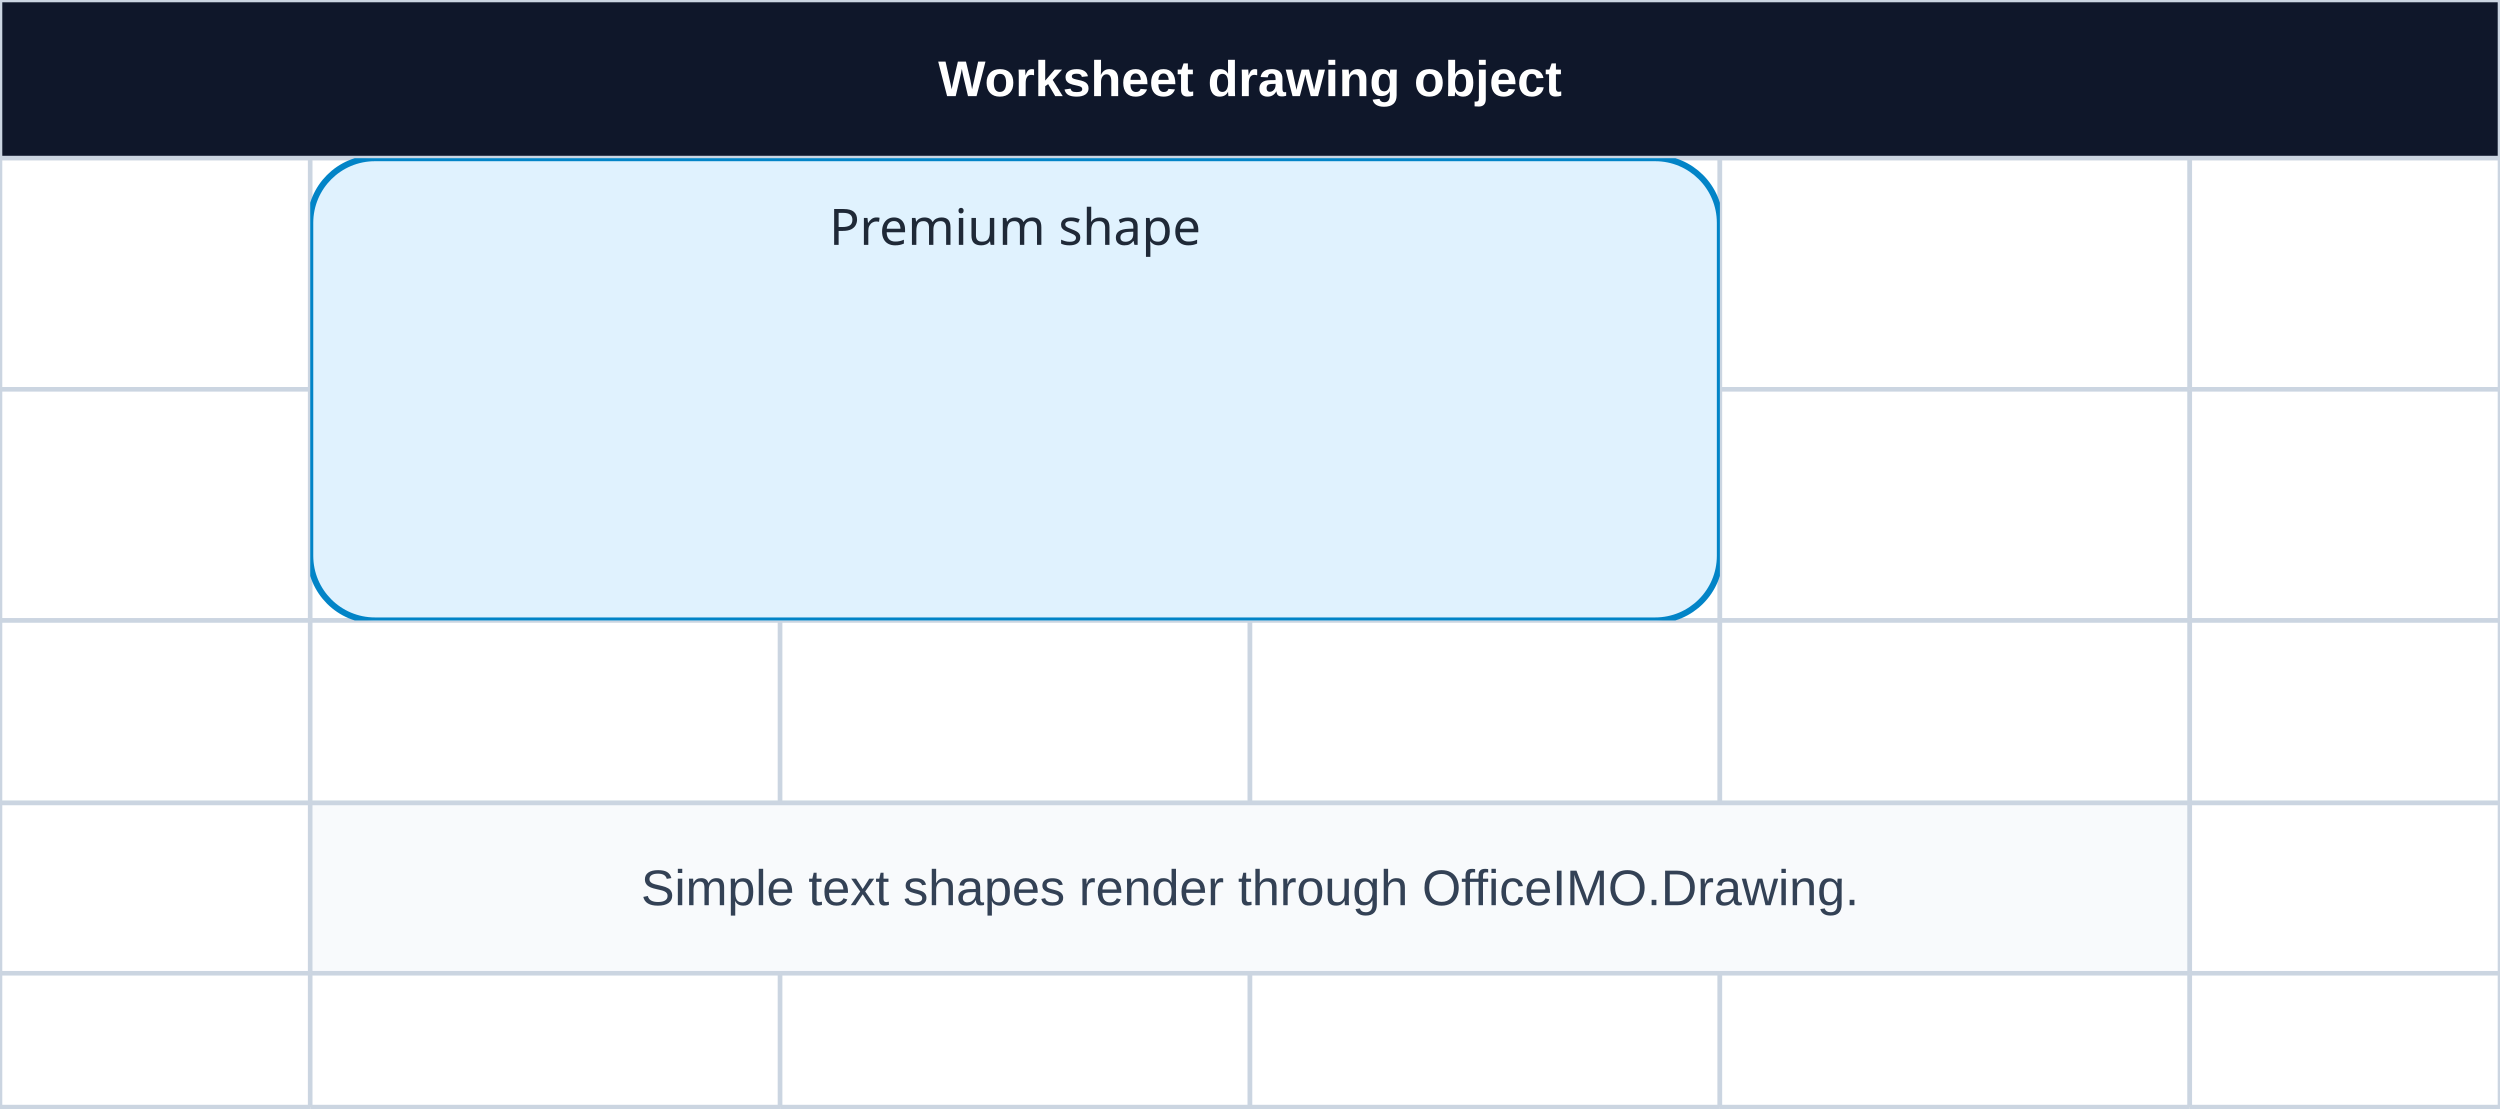
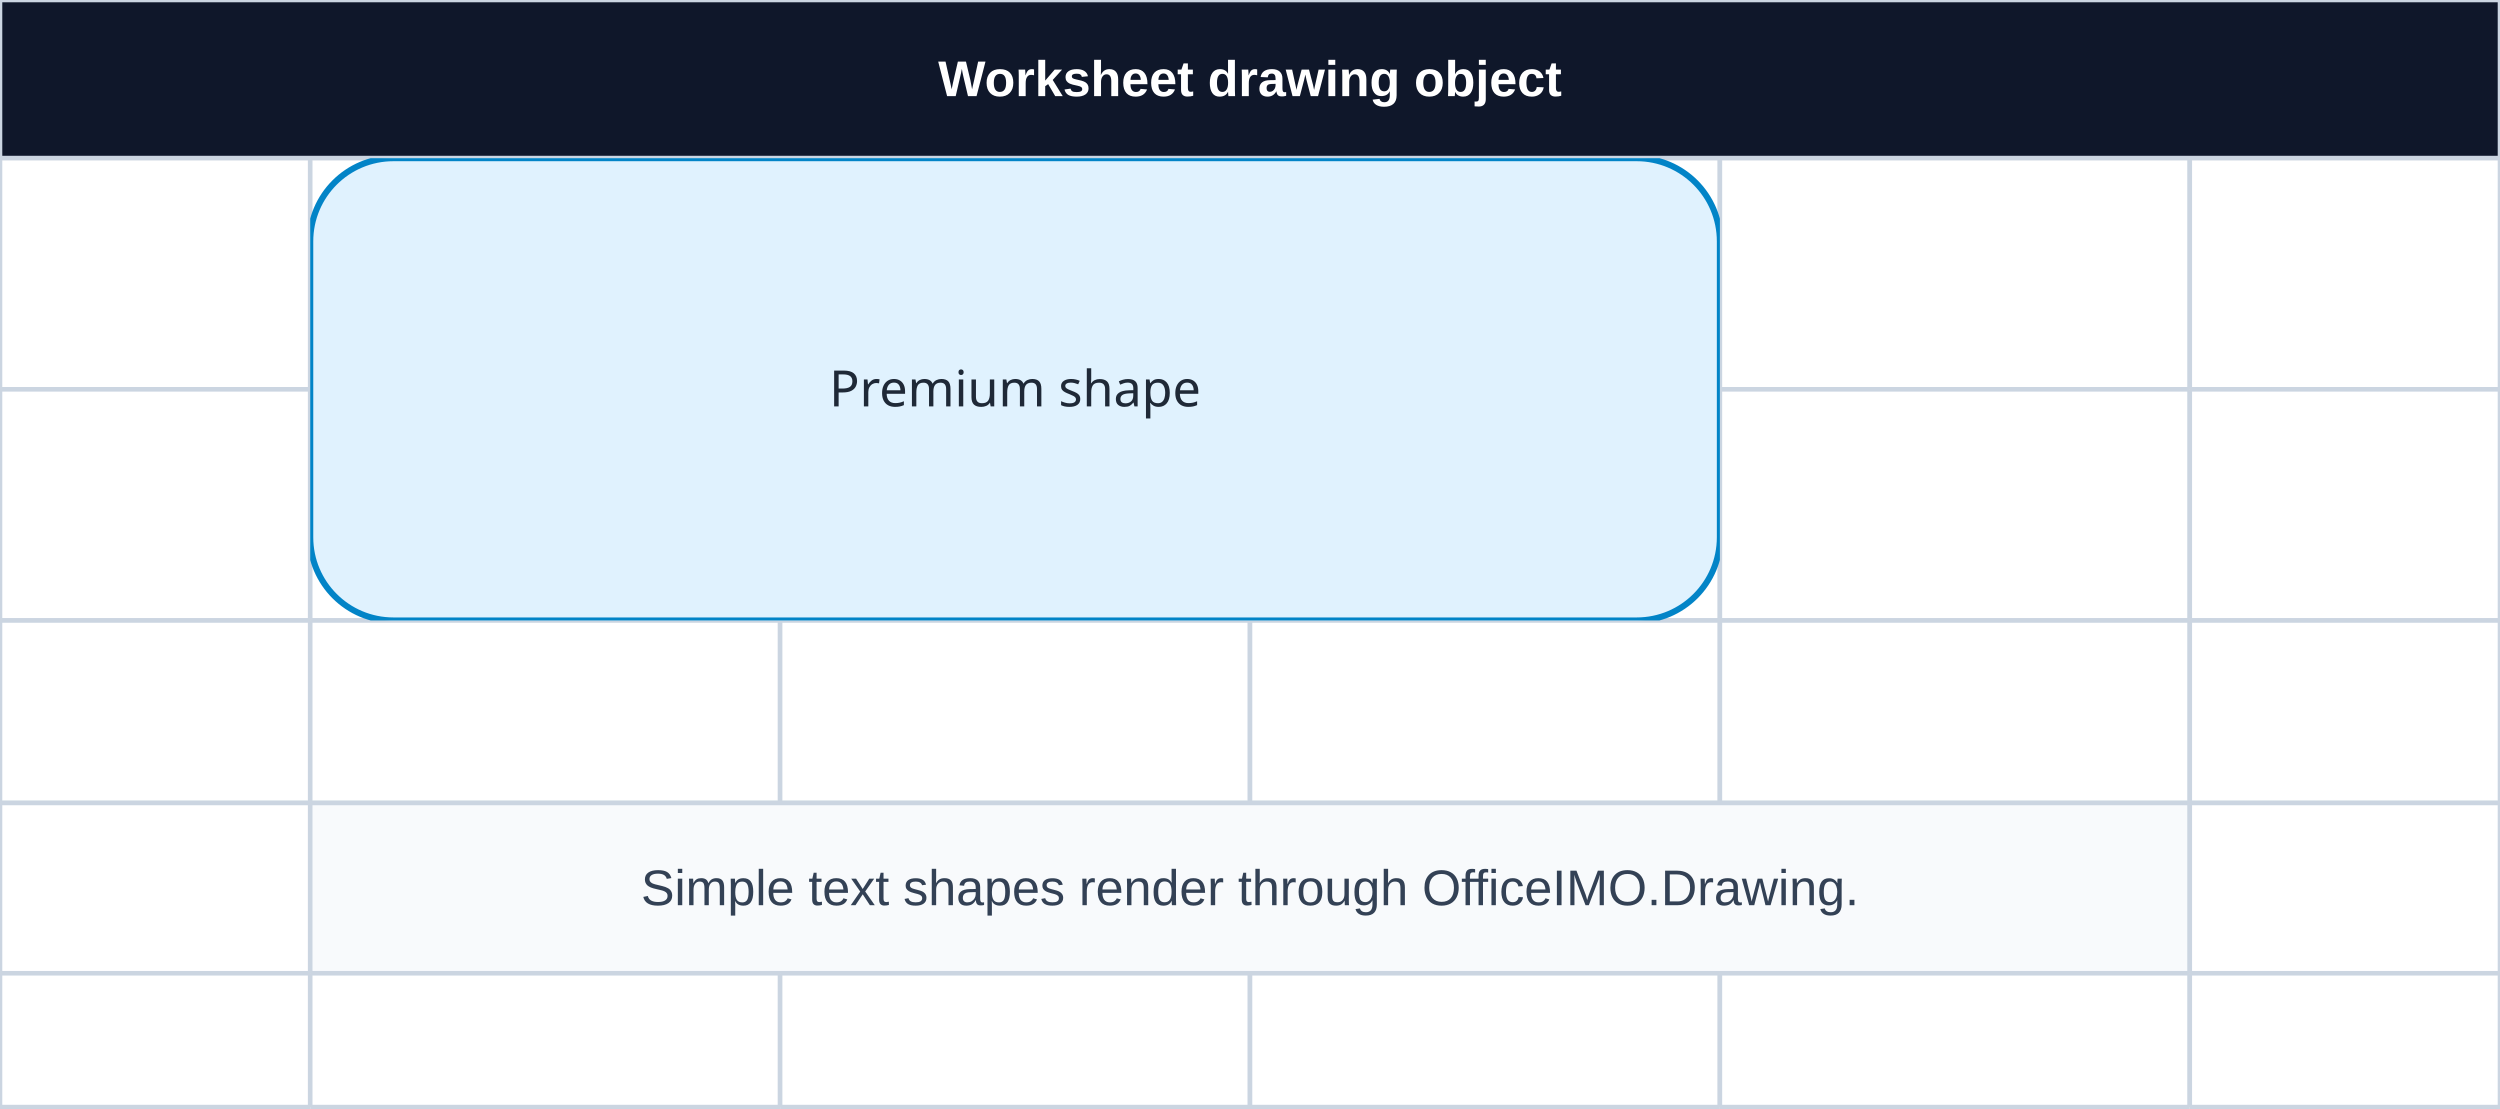
<svg xmlns="http://www.w3.org/2000/svg" width="1096" height="486" viewBox="0 0 1096 486">
  <rect x="0" y="0" width="1096" height="486" fill="#FFFFFF" />
  <rect x="0" y="0" width="1096" height="69.34" fill="#0F172A" />
  <line x1="0" y1="0" x2="1096" y2="0" stroke="#CBD5E1" stroke-width="2" />
  <line x1="1096" y1="0" x2="1096" y2="69.34" stroke="#CBD5E1" stroke-width="2" />
  <line x1="0" y1="69.34" x2="1096" y2="69.34" stroke="#CBD5E1" stroke-width="2" />
  <line x1="0" y1="0" x2="0" y2="69.34" stroke="#CBD5E1" stroke-width="2" />
  <clipPath id="xl-text-1-1">
    <rect x="0" y="0" width="1096" height="69.34" />
  </clipPath>
  <g clip-path="url(#xl-text-1-1)">
    <text x="548" y="42.15" fill="#FFFFFF" font-family="Calibri, Arial, sans-serif" font-size="22" text-anchor="middle" font-weight="700">Worksheet drawing object</text>
  </g>
  <rect x="0" y="69.34" width="136" height="101.34" fill="#FFFFFF" />
  <line x1="0" y1="69.34" x2="136" y2="69.34" stroke="#CBD5E1" stroke-width="2" />
  <line x1="136" y1="69.34" x2="136" y2="170.68" stroke="#CBD5E1" stroke-width="2" />
  <line x1="0" y1="170.68" x2="136" y2="170.68" stroke="#CBD5E1" stroke-width="2" />
  <line x1="0" y1="69.34" x2="0" y2="170.68" stroke="#CBD5E1" stroke-width="2" />
  <rect x="136" y="69.34" width="206" height="101.34" fill="#FFFFFF" />
  <line x1="136" y1="69.34" x2="342" y2="69.34" stroke="#CBD5E1" stroke-width="2" />
  <line x1="342" y1="69.34" x2="342" y2="170.68" stroke="#CBD5E1" stroke-width="2" />
  <line x1="136" y1="170.68" x2="342" y2="170.68" stroke="#CBD5E1" stroke-width="2" />
  <line x1="136" y1="69.34" x2="136" y2="170.68" stroke="#CBD5E1" stroke-width="2" />
  <rect x="342" y="69.34" width="206" height="101.34" fill="#FFFFFF" />
  <line x1="342" y1="69.34" x2="548" y2="69.34" stroke="#CBD5E1" stroke-width="2" />
  <line x1="548" y1="69.34" x2="548" y2="170.68" stroke="#CBD5E1" stroke-width="2" />
  <line x1="342" y1="170.68" x2="548" y2="170.68" stroke="#CBD5E1" stroke-width="2" />
  <line x1="342" y1="69.34" x2="342" y2="170.68" stroke="#CBD5E1" stroke-width="2" />
  <rect x="548" y="69.34" width="206" height="101.34" fill="#FFFFFF" />
  <line x1="548" y1="69.34" x2="754" y2="69.34" stroke="#CBD5E1" stroke-width="2" />
  <line x1="754" y1="69.34" x2="754" y2="170.68" stroke="#CBD5E1" stroke-width="2" />
  <line x1="548" y1="170.68" x2="754" y2="170.68" stroke="#CBD5E1" stroke-width="2" />
  <line x1="548" y1="69.34" x2="548" y2="170.68" stroke="#CBD5E1" stroke-width="2" />
  <rect x="754" y="69.34" width="206" height="101.34" fill="#FFFFFF" />
  <line x1="754" y1="69.34" x2="960" y2="69.34" stroke="#CBD5E1" stroke-width="2" />
  <line x1="960" y1="69.34" x2="960" y2="170.68" stroke="#CBD5E1" stroke-width="2" />
  <line x1="754" y1="170.68" x2="960" y2="170.68" stroke="#CBD5E1" stroke-width="2" />
  <line x1="754" y1="69.34" x2="754" y2="170.68" stroke="#CBD5E1" stroke-width="2" />
  <rect x="960" y="69.34" width="136" height="101.34" fill="#FFFFFF" />
  <line x1="960" y1="69.34" x2="1096" y2="69.34" stroke="#CBD5E1" stroke-width="2" />
  <line x1="1096" y1="69.34" x2="1096" y2="170.68" stroke="#CBD5E1" stroke-width="2" />
  <line x1="960" y1="170.68" x2="1096" y2="170.68" stroke="#CBD5E1" stroke-width="2" />
  <line x1="960" y1="69.34" x2="960" y2="170.68" stroke="#CBD5E1" stroke-width="2" />
  <rect x="0" y="170.68" width="136" height="101.34" fill="#FFFFFF" />
  <line x1="0" y1="170.68" x2="136" y2="170.68" stroke="#CBD5E1" stroke-width="2" />
  <line x1="136" y1="170.68" x2="136" y2="272.02" stroke="#CBD5E1" stroke-width="2" />
  <line x1="0" y1="272.02" x2="136" y2="272.02" stroke="#CBD5E1" stroke-width="2" />
  <line x1="0" y1="170.68" x2="0" y2="272.02" stroke="#CBD5E1" stroke-width="2" />
  <rect x="136" y="170.68" width="206" height="101.34" fill="#FFFFFF" />
  <line x1="136" y1="170.68" x2="342" y2="170.68" stroke="#CBD5E1" stroke-width="2" />
  <line x1="342" y1="170.68" x2="342" y2="272.02" stroke="#CBD5E1" stroke-width="2" />
  <line x1="136" y1="272.02" x2="342" y2="272.02" stroke="#CBD5E1" stroke-width="2" />
  <line x1="136" y1="170.68" x2="136" y2="272.02" stroke="#CBD5E1" stroke-width="2" />
  <rect x="342" y="170.68" width="206" height="101.34" fill="#FFFFFF" />
  <line x1="342" y1="170.68" x2="548" y2="170.68" stroke="#CBD5E1" stroke-width="2" />
  <line x1="548" y1="170.68" x2="548" y2="272.02" stroke="#CBD5E1" stroke-width="2" />
  <line x1="342" y1="272.02" x2="548" y2="272.02" stroke="#CBD5E1" stroke-width="2" />
  <line x1="342" y1="170.68" x2="342" y2="272.02" stroke="#CBD5E1" stroke-width="2" />
  <rect x="548" y="170.68" width="206" height="101.34" fill="#FFFFFF" />
  <line x1="548" y1="170.68" x2="754" y2="170.68" stroke="#CBD5E1" stroke-width="2" />
  <line x1="754" y1="170.68" x2="754" y2="272.02" stroke="#CBD5E1" stroke-width="2" />
  <line x1="548" y1="272.02" x2="754" y2="272.02" stroke="#CBD5E1" stroke-width="2" />
  <line x1="548" y1="170.68" x2="548" y2="272.02" stroke="#CBD5E1" stroke-width="2" />
  <rect x="754" y="170.68" width="206" height="101.34" fill="#FFFFFF" />
  <line x1="754" y1="170.68" x2="960" y2="170.68" stroke="#CBD5E1" stroke-width="2" />
  <line x1="960" y1="170.68" x2="960" y2="272.02" stroke="#CBD5E1" stroke-width="2" />
  <line x1="754" y1="272.02" x2="960" y2="272.02" stroke="#CBD5E1" stroke-width="2" />
  <line x1="754" y1="170.68" x2="754" y2="272.02" stroke="#CBD5E1" stroke-width="2" />
  <rect x="960" y="170.68" width="136" height="101.34" fill="#FFFFFF" />
  <line x1="960" y1="170.68" x2="1096" y2="170.68" stroke="#CBD5E1" stroke-width="2" />
  <line x1="1096" y1="170.68" x2="1096" y2="272.02" stroke="#CBD5E1" stroke-width="2" />
  <line x1="960" y1="272.02" x2="1096" y2="272.02" stroke="#CBD5E1" stroke-width="2" />
  <line x1="960" y1="170.68" x2="960" y2="272.02" stroke="#CBD5E1" stroke-width="2" />
  <rect x="0" y="272.02" width="136" height="80" fill="#FFFFFF" />
  <line x1="0" y1="272.02" x2="136" y2="272.02" stroke="#CBD5E1" stroke-width="2" />
  <line x1="136" y1="272.02" x2="136" y2="352.02" stroke="#CBD5E1" stroke-width="2" />
  <line x1="0" y1="352.02" x2="136" y2="352.02" stroke="#CBD5E1" stroke-width="2" />
  <line x1="0" y1="272.02" x2="0" y2="352.02" stroke="#CBD5E1" stroke-width="2" />
  <rect x="136" y="272.02" width="206" height="80" fill="#FFFFFF" />
  <line x1="136" y1="272.02" x2="342" y2="272.02" stroke="#CBD5E1" stroke-width="2" />
  <line x1="342" y1="272.02" x2="342" y2="352.02" stroke="#CBD5E1" stroke-width="2" />
  <line x1="136" y1="352.02" x2="342" y2="352.02" stroke="#CBD5E1" stroke-width="2" />
  <line x1="136" y1="272.02" x2="136" y2="352.02" stroke="#CBD5E1" stroke-width="2" />
  <rect x="342" y="272.02" width="206" height="80" fill="#FFFFFF" />
  <line x1="342" y1="272.02" x2="548" y2="272.02" stroke="#CBD5E1" stroke-width="2" />
  <line x1="548" y1="272.02" x2="548" y2="352.02" stroke="#CBD5E1" stroke-width="2" />
  <line x1="342" y1="352.02" x2="548" y2="352.02" stroke="#CBD5E1" stroke-width="2" />
  <line x1="342" y1="272.02" x2="342" y2="352.02" stroke="#CBD5E1" stroke-width="2" />
  <rect x="548" y="272.02" width="206" height="80" fill="#FFFFFF" />
  <line x1="548" y1="272.02" x2="754" y2="272.02" stroke="#CBD5E1" stroke-width="2" />
  <line x1="754" y1="272.02" x2="754" y2="352.02" stroke="#CBD5E1" stroke-width="2" />
  <line x1="548" y1="352.02" x2="754" y2="352.02" stroke="#CBD5E1" stroke-width="2" />
  <line x1="548" y1="272.02" x2="548" y2="352.02" stroke="#CBD5E1" stroke-width="2" />
  <rect x="754" y="272.02" width="206" height="80" fill="#FFFFFF" />
  <line x1="754" y1="272.02" x2="960" y2="272.02" stroke="#CBD5E1" stroke-width="2" />
  <line x1="960" y1="272.02" x2="960" y2="352.02" stroke="#CBD5E1" stroke-width="2" />
  <line x1="754" y1="352.02" x2="960" y2="352.02" stroke="#CBD5E1" stroke-width="2" />
  <line x1="754" y1="272.02" x2="754" y2="352.02" stroke="#CBD5E1" stroke-width="2" />
  <rect x="960" y="272.02" width="136" height="80" fill="#FFFFFF" />
  <line x1="960" y1="272.02" x2="1096" y2="272.02" stroke="#CBD5E1" stroke-width="2" />
  <line x1="1096" y1="272.02" x2="1096" y2="352.02" stroke="#CBD5E1" stroke-width="2" />
  <line x1="960" y1="352.02" x2="1096" y2="352.02" stroke="#CBD5E1" stroke-width="2" />
  <line x1="960" y1="272.02" x2="960" y2="352.02" stroke="#CBD5E1" stroke-width="2" />
  <rect x="0" y="352.02" width="136" height="74.66" fill="#FFFFFF" />
  <line x1="0" y1="352.02" x2="136" y2="352.02" stroke="#CBD5E1" stroke-width="2" />
  <line x1="136" y1="352.02" x2="136" y2="426.68" stroke="#CBD5E1" stroke-width="2" />
  <line x1="0" y1="426.68" x2="136" y2="426.68" stroke="#CBD5E1" stroke-width="2" />
  <line x1="0" y1="352.02" x2="0" y2="426.68" stroke="#CBD5E1" stroke-width="2" />
  <rect x="136" y="352.02" width="824" height="74.66" fill="#F8FAFC" />
  <line x1="136" y1="352.02" x2="960" y2="352.02" stroke="#CBD5E1" stroke-width="2" />
  <line x1="960" y1="352.02" x2="960" y2="426.68" stroke="#CBD5E1" stroke-width="2" />
  <line x1="136" y1="426.68" x2="960" y2="426.68" stroke="#CBD5E1" stroke-width="2" />
  <line x1="136" y1="352.02" x2="136" y2="426.68" stroke="#CBD5E1" stroke-width="2" />
  <clipPath id="xl-text-5-2">
    <rect x="136" y="352.02" width="824" height="74.66" />
  </clipPath>
  <g clip-path="url(#xl-text-5-2)">
    <text x="548" y="396.83" fill="#334155" font-family="Calibri, Arial, sans-serif" font-size="22" text-anchor="middle">Simple text shapes render through OfficeIMO.Drawing.</text>
  </g>
  <rect x="960" y="352.02" width="136" height="74.66" fill="#FFFFFF" />
  <line x1="960" y1="352.02" x2="1096" y2="352.02" stroke="#CBD5E1" stroke-width="2" />
  <line x1="1096" y1="352.02" x2="1096" y2="426.68" stroke="#CBD5E1" stroke-width="2" />
  <line x1="960" y1="426.68" x2="1096" y2="426.68" stroke="#CBD5E1" stroke-width="2" />
  <line x1="960" y1="352.02" x2="960" y2="426.68" stroke="#CBD5E1" stroke-width="2" />
  <rect x="0" y="426.68" width="136" height="58.66" fill="#FFFFFF" />
  <line x1="0" y1="426.68" x2="136" y2="426.68" stroke="#CBD5E1" stroke-width="2" />
  <line x1="136" y1="426.68" x2="136" y2="485.34" stroke="#CBD5E1" stroke-width="2" />
  <line x1="0" y1="485.34" x2="136" y2="485.34" stroke="#CBD5E1" stroke-width="2" />
  <line x1="0" y1="426.68" x2="0" y2="485.34" stroke="#CBD5E1" stroke-width="2" />
  <rect x="136" y="426.68" width="206" height="58.66" fill="#FFFFFF" />
  <line x1="136" y1="426.68" x2="342" y2="426.68" stroke="#CBD5E1" stroke-width="2" />
  <line x1="342" y1="426.68" x2="342" y2="485.34" stroke="#CBD5E1" stroke-width="2" />
  <line x1="136" y1="485.34" x2="342" y2="485.34" stroke="#CBD5E1" stroke-width="2" />
  <line x1="136" y1="426.68" x2="136" y2="485.34" stroke="#CBD5E1" stroke-width="2" />
  <rect x="342" y="426.68" width="206" height="58.66" fill="#FFFFFF" />
  <line x1="342" y1="426.68" x2="548" y2="426.68" stroke="#CBD5E1" stroke-width="2" />
  <line x1="548" y1="426.68" x2="548" y2="485.34" stroke="#CBD5E1" stroke-width="2" />
  <line x1="342" y1="485.34" x2="548" y2="485.34" stroke="#CBD5E1" stroke-width="2" />
  <line x1="342" y1="426.68" x2="342" y2="485.34" stroke="#CBD5E1" stroke-width="2" />
  <rect x="548" y="426.68" width="206" height="58.66" fill="#FFFFFF" />
  <line x1="548" y1="426.68" x2="754" y2="426.68" stroke="#CBD5E1" stroke-width="2" />
  <line x1="754" y1="426.68" x2="754" y2="485.34" stroke="#CBD5E1" stroke-width="2" />
  <line x1="548" y1="485.34" x2="754" y2="485.34" stroke="#CBD5E1" stroke-width="2" />
  <line x1="548" y1="426.68" x2="548" y2="485.34" stroke="#CBD5E1" stroke-width="2" />
  <rect x="754" y="426.68" width="206" height="58.66" fill="#FFFFFF" />
  <line x1="754" y1="426.68" x2="960" y2="426.68" stroke="#CBD5E1" stroke-width="2" />
  <line x1="960" y1="426.68" x2="960" y2="485.34" stroke="#CBD5E1" stroke-width="2" />
  <line x1="754" y1="485.34" x2="960" y2="485.34" stroke="#CBD5E1" stroke-width="2" />
  <line x1="754" y1="426.68" x2="754" y2="485.34" stroke="#CBD5E1" stroke-width="2" />
  <rect x="960" y="426.68" width="136" height="58.66" fill="#FFFFFF" />
  <line x1="960" y1="426.68" x2="1096" y2="426.68" stroke="#CBD5E1" stroke-width="2" />
  <line x1="1096" y1="426.68" x2="1096" y2="485.34" stroke="#CBD5E1" stroke-width="2" />
  <line x1="960" y1="485.34" x2="1096" y2="485.34" stroke="#CBD5E1" stroke-width="2" />
  <line x1="960" y1="426.68" x2="960" y2="485.34" stroke="#CBD5E1" stroke-width="2" />
  <svg x="136" y="69.34" width="618" height="202.68" viewBox="0 0 618 202.68">
-     <rect x="0" y="0" width="618" height="202.68" rx="28.375" ry="28.375" fill="#E0F2FE" stroke="#0284C7" stroke-width="2.667" />
-     <text x="309" y="38" font-family="Calibri" font-size="22" text-anchor="middle" fill="#1F2937">Premium shape</text>
+     <rect x="0" y="0" width="618" height="202.68" rx="36.482" ry="36.482" fill="#E0F2FE" stroke="#0284C7" stroke-width="2.667" />
+     <text x="309" y="108.82" fill="#1F2937" font-family="Calibri" font-size="22" text-anchor="middle">Premium shape</text>
  </svg>
</svg>
